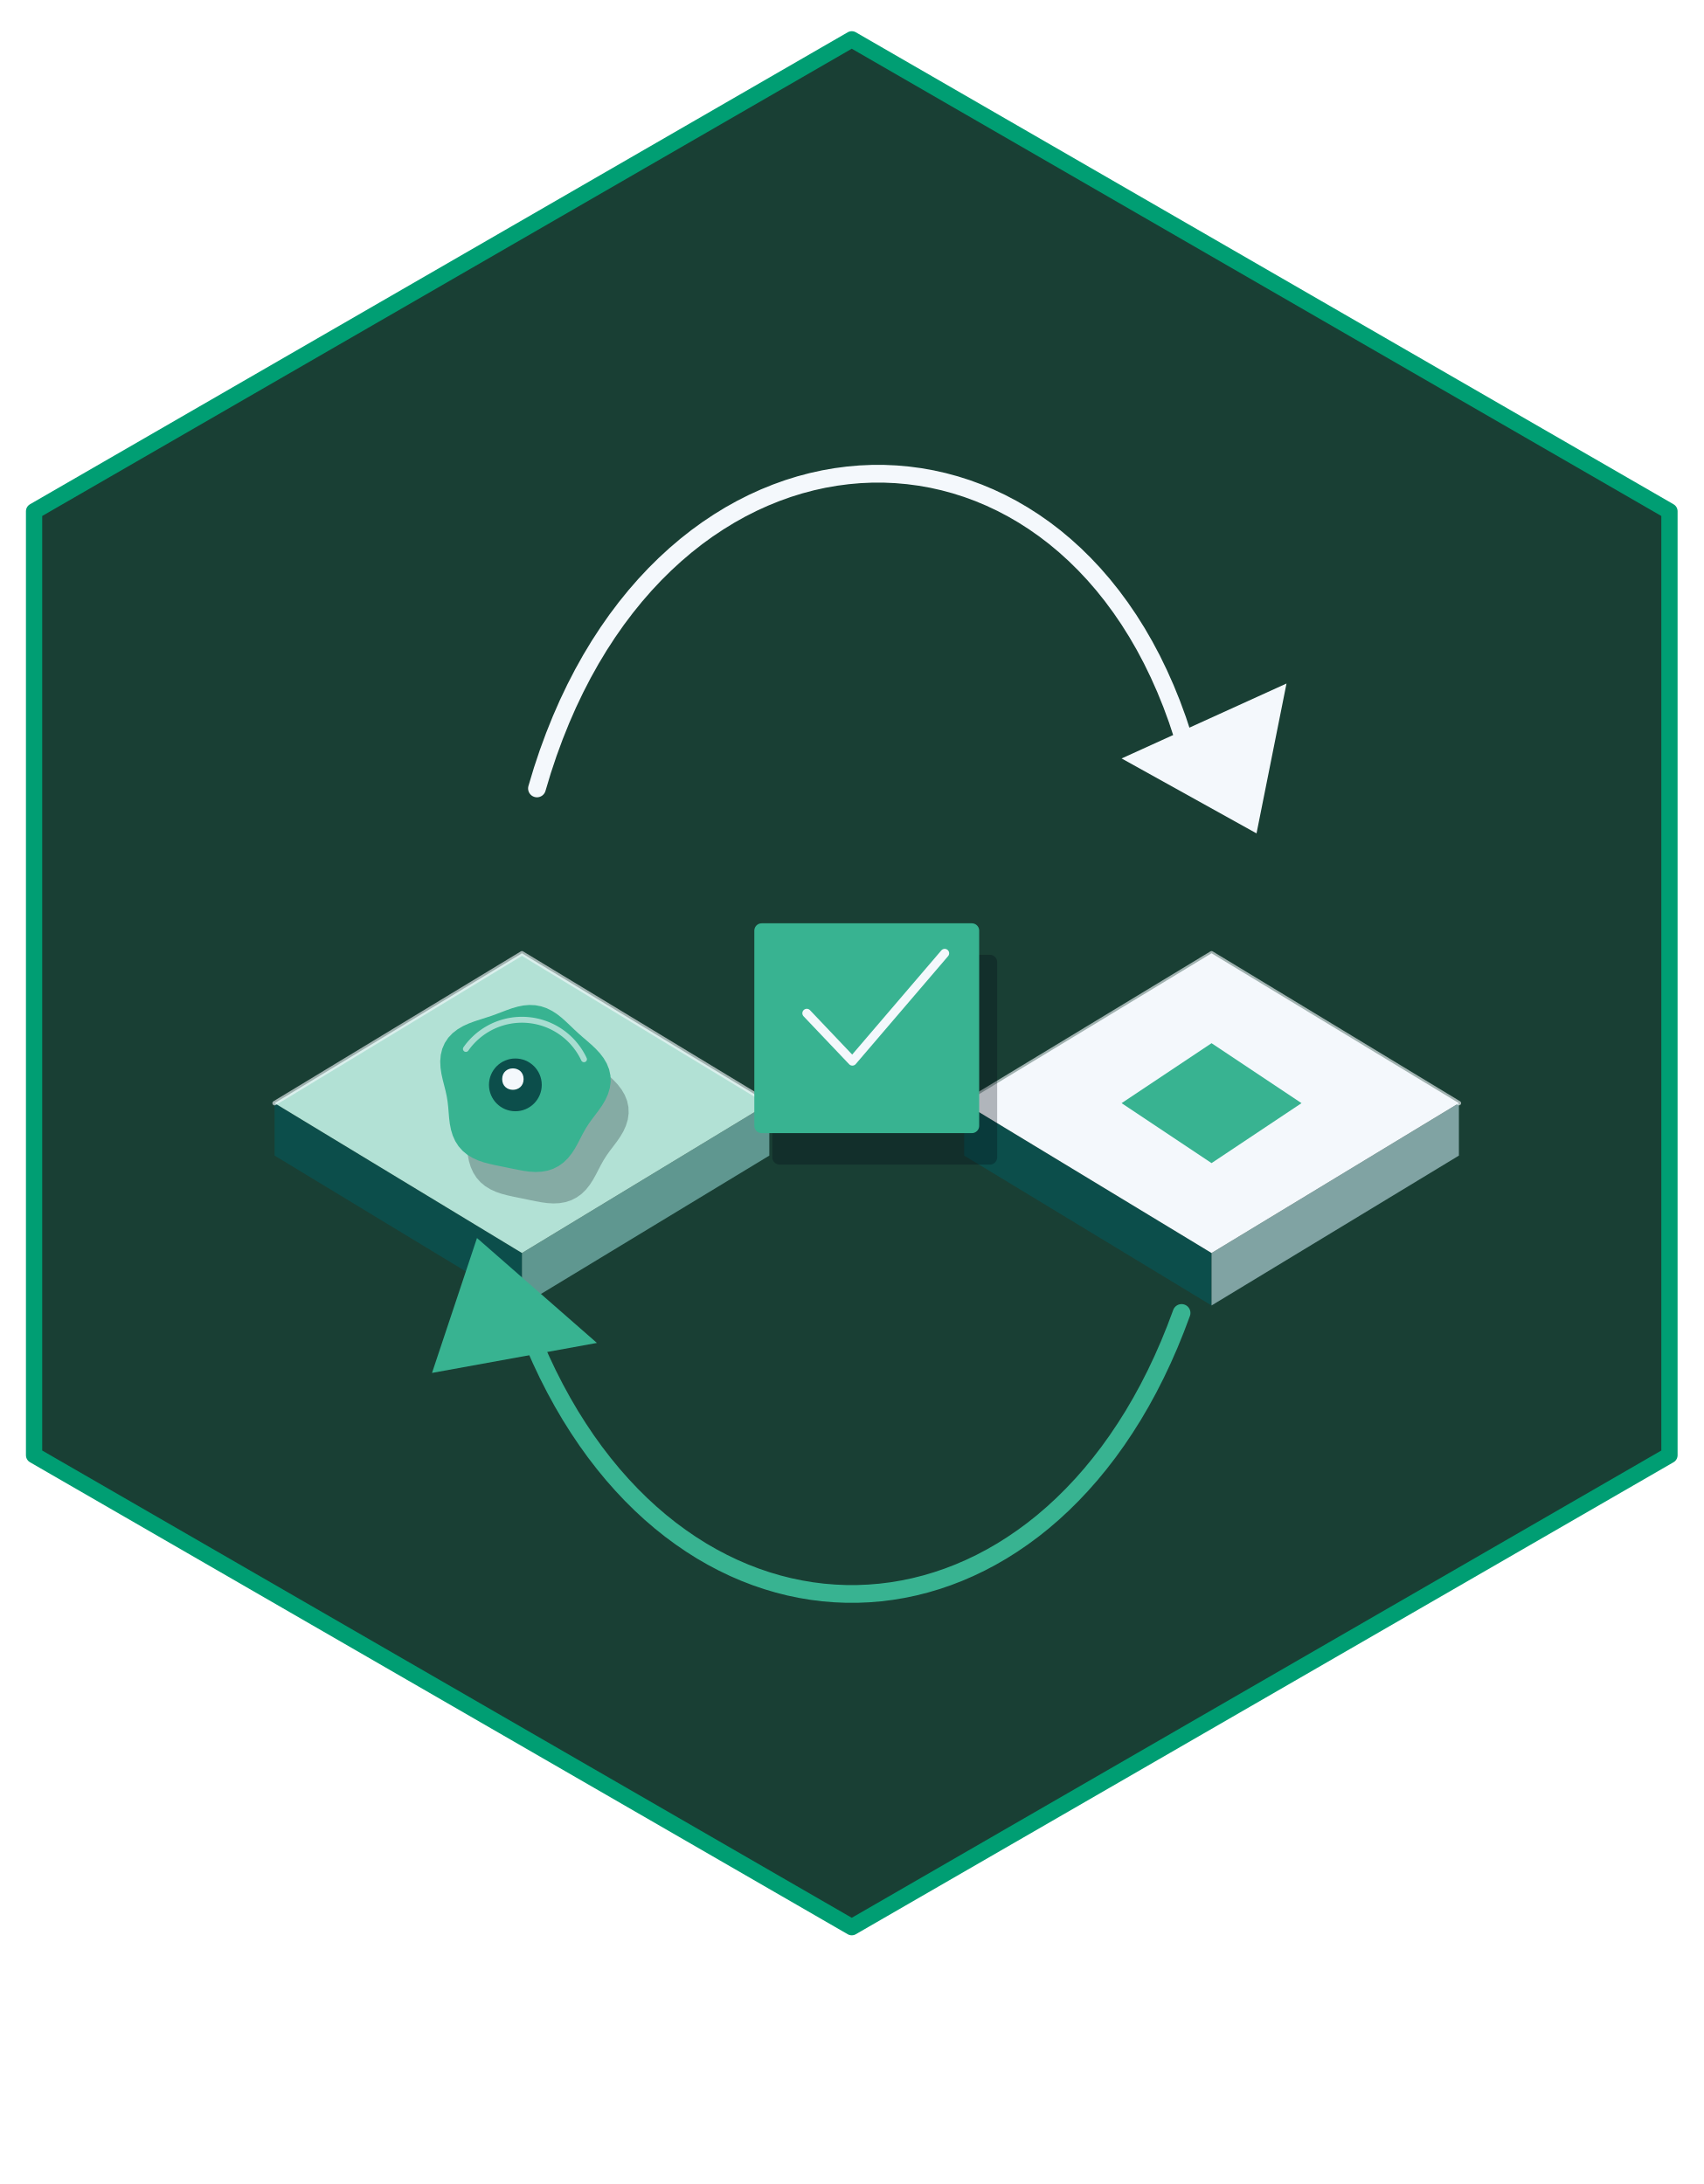
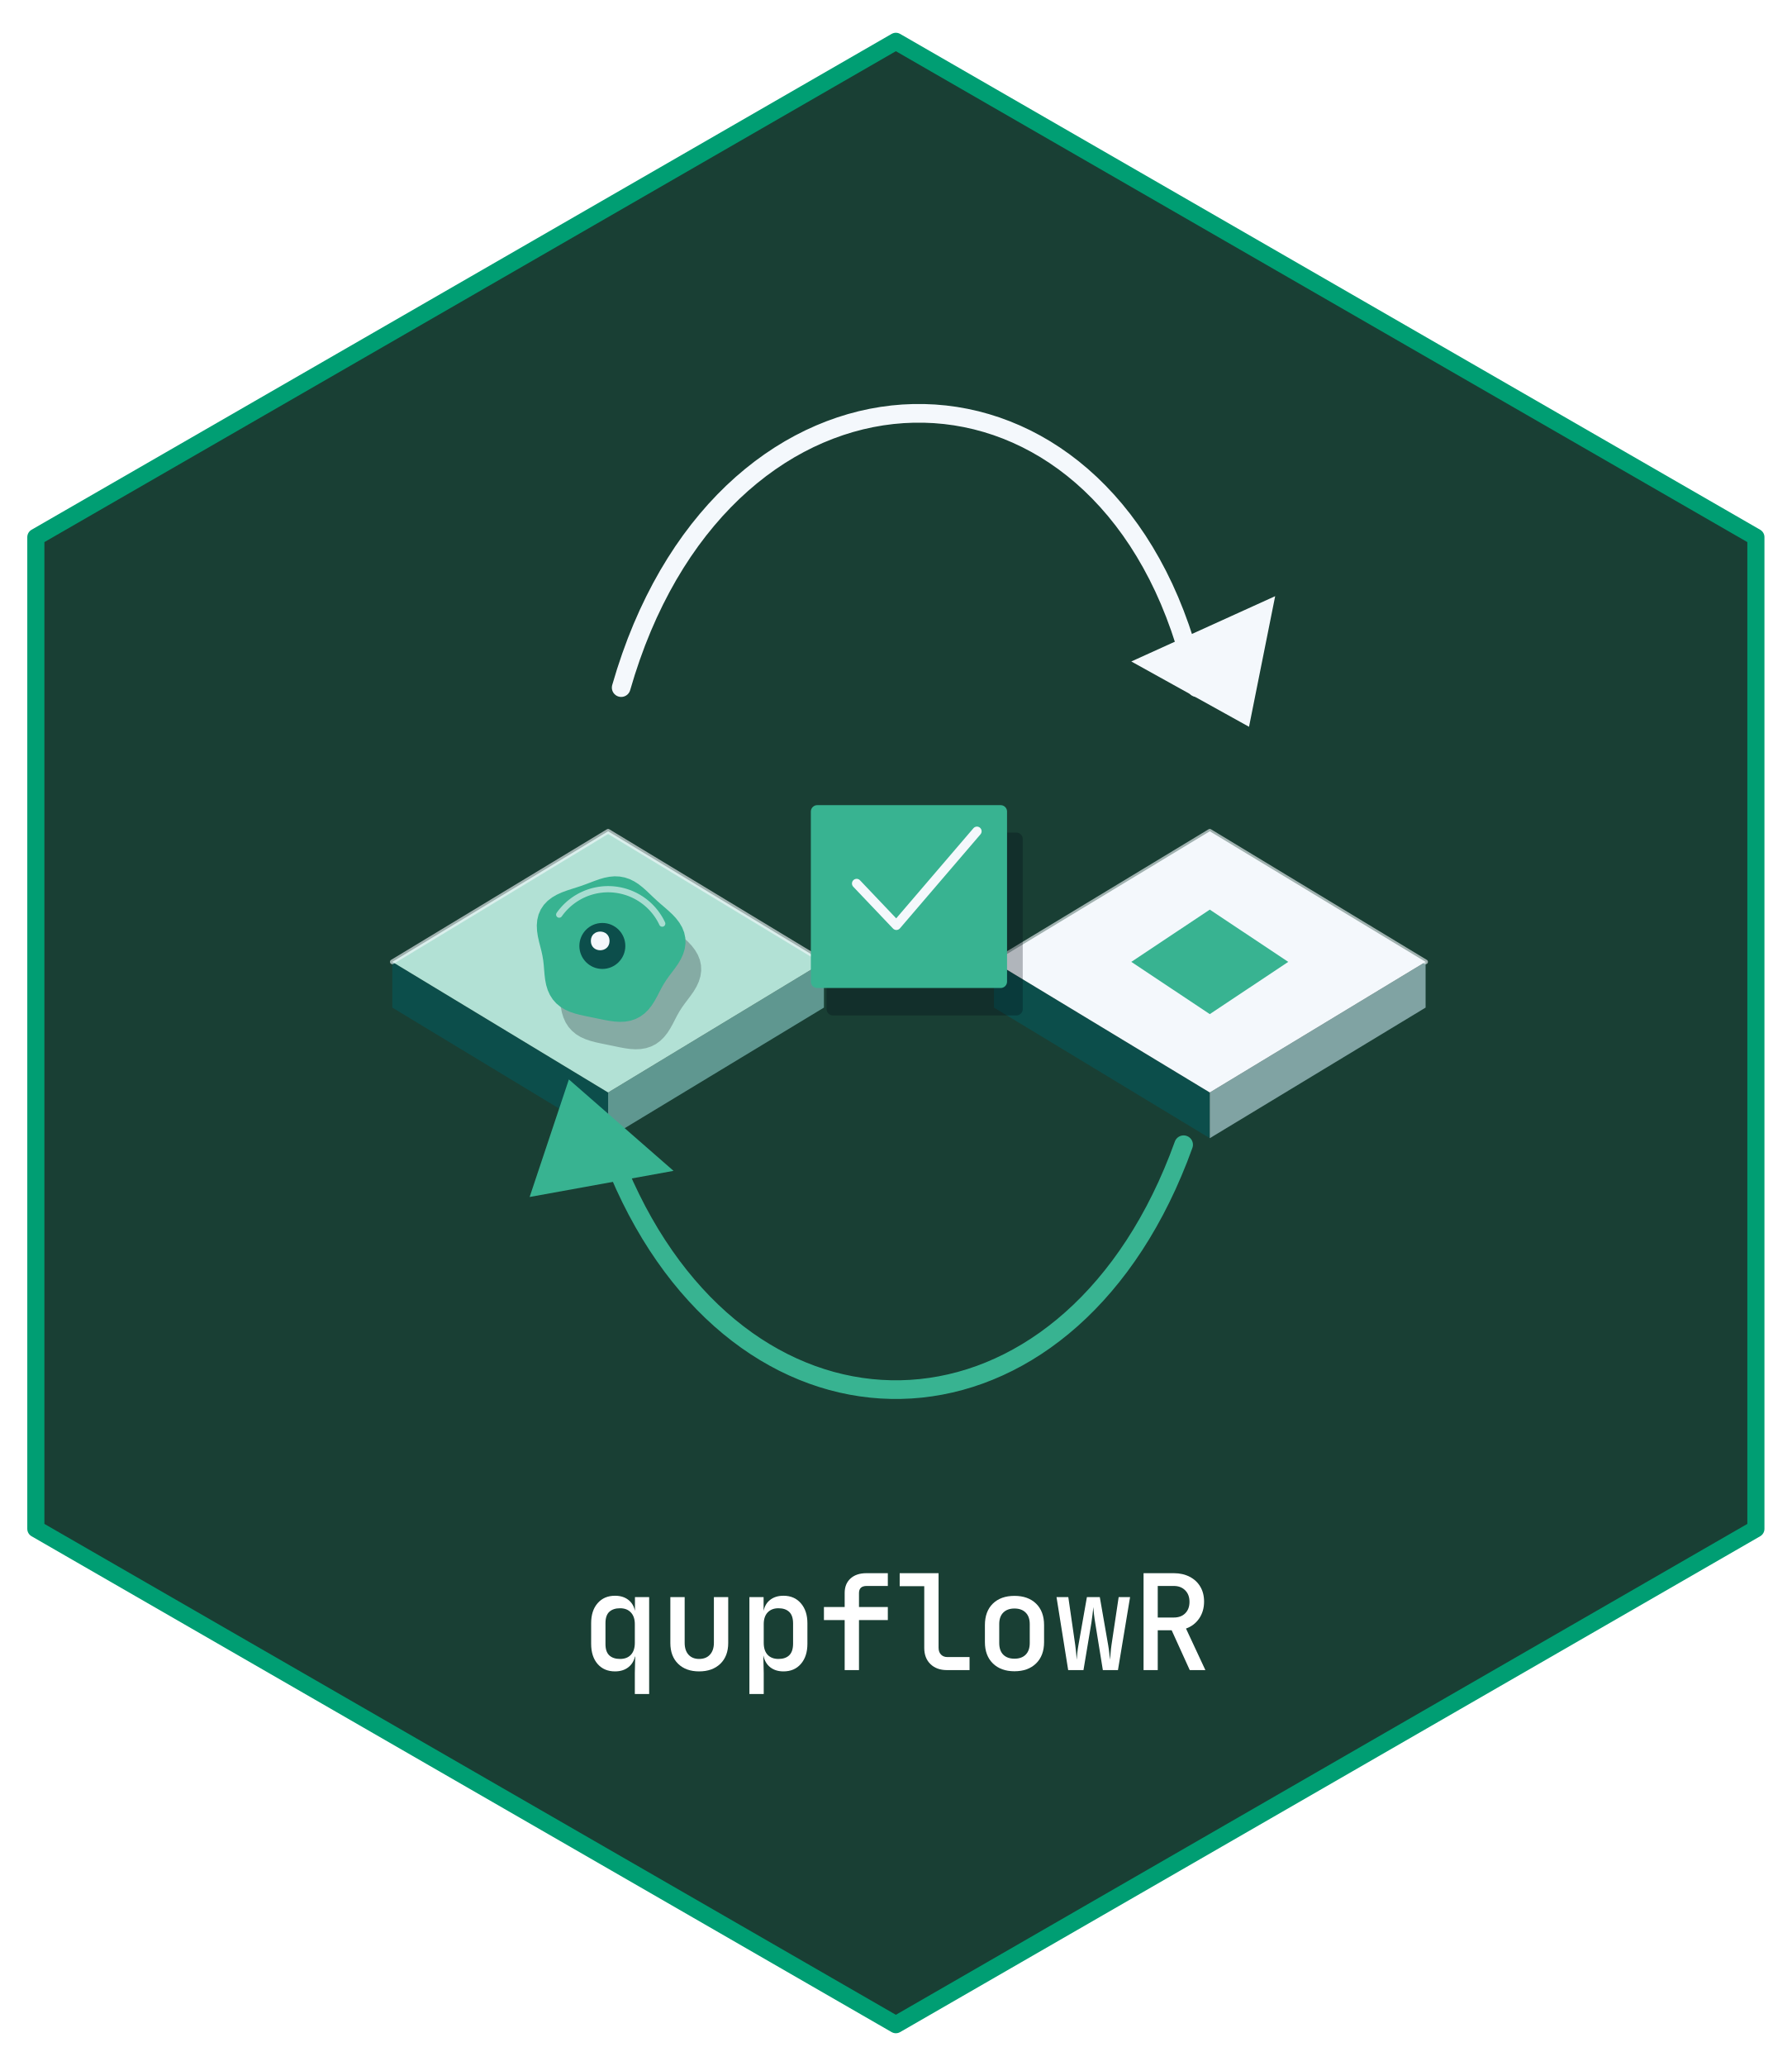
- <svg xmlns="http://www.w3.org/2000/svg" xmlns:xlink="http://www.w3.org/1999/xlink" width="432pt" height="554pt" viewBox="0 0 432 554">
+ <svg xmlns="http://www.w3.org/2000/svg" xmlns:xlink="http://www.w3.org/1999/xlink" width="432pt" height="498pt" viewBox="0 0 432 498">
  <defs>
    <g>
      <g id="glyph-0-0">
-         <path d="M 13.875 6.125 L 13.875 0.781 L 13.969 -3.469 L 13.906 -3.469 C 13.633 -2.289 13.051 -1.359 12.156 -0.672 C 11.258 0.004 10.145 0.344 8.812 0.344 C 6.945 0.344 5.457 -0.289 4.344 -1.562 C 3.238 -2.832 2.688 -4.555 2.688 -6.734 L 2.688 -12 C 2.688 -14.156 3.238 -15.867 4.344 -17.141 C 5.457 -18.41 6.945 -19.047 8.812 -19.047 C 10.164 -19.047 11.289 -18.703 12.188 -18.016 C 13.082 -17.336 13.656 -16.383 13.906 -15.156 L 13.906 -18.703 L 17.547 -18.703 L 17.547 6.125 Z M 10.094 -2.859 C 11.27 -2.859 12.191 -3.211 12.859 -3.922 C 13.535 -4.641 13.875 -5.656 13.875 -6.969 L 13.875 -11.766 C 13.875 -13.055 13.535 -14.055 12.859 -14.766 C 12.191 -15.484 11.27 -15.844 10.094 -15.844 C 8.914 -15.844 8 -15.535 7.344 -14.922 C 6.688 -14.316 6.359 -13.352 6.359 -12.031 L 6.359 -6.656 C 6.359 -5.344 6.688 -4.379 7.344 -3.766 C 8 -3.16 8.914 -2.859 10.094 -2.859 Z M 10.094 -2.859 " />
+         <path d="M 13.062 5.766 L 13.062 0.734 L 13.156 -3.266 L 13.094 -3.266 C 12.832 -2.148 12.281 -1.273 11.438 -0.641 C 10.594 -0.004 9.539 0.312 8.281 0.312 C 6.531 0.312 5.133 -0.281 4.094 -1.469 C 3.051 -2.664 2.531 -4.289 2.531 -6.344 L 2.531 -11.297 C 2.531 -13.328 3.051 -14.938 4.094 -16.125 C 5.133 -17.32 6.531 -17.922 8.281 -17.922 C 9.562 -17.922 10.625 -17.598 11.469 -16.953 C 12.312 -16.316 12.852 -15.422 13.094 -14.266 L 13.094 -17.594 L 16.516 -17.594 L 16.516 5.766 Z M 9.5 -2.688 C 10.613 -2.688 11.484 -3.02 12.109 -3.688 C 12.742 -4.363 13.062 -5.32 13.062 -6.562 L 13.062 -11.078 C 13.062 -12.285 12.742 -13.223 12.109 -13.891 C 11.484 -14.566 10.613 -14.906 9.5 -14.906 C 8.395 -14.906 7.531 -14.617 6.906 -14.047 C 6.289 -13.473 5.984 -12.566 5.984 -11.328 L 5.984 -6.266 C 5.984 -5.035 6.289 -4.129 6.906 -3.547 C 7.531 -2.973 8.395 -2.688 9.5 -2.688 Z M 9.5 -2.688 " />
      </g>
      <g id="glyph-0-1">
-         <path d="M 10.172 0.344 C 7.898 0.344 6.098 -0.305 4.766 -1.609 C 3.441 -2.91 2.781 -4.688 2.781 -6.938 L 2.781 -18.703 L 6.453 -18.703 L 6.453 -6.969 C 6.453 -5.695 6.781 -4.691 7.438 -3.953 C 8.102 -3.223 9.016 -2.859 10.172 -2.859 C 11.348 -2.859 12.27 -3.223 12.938 -3.953 C 13.602 -4.691 13.938 -5.695 13.938 -6.969 L 13.938 -18.703 L 17.609 -18.703 L 17.609 -6.938 C 17.609 -4.688 16.93 -2.91 15.578 -1.609 C 14.234 -0.305 12.43 0.344 10.172 0.344 Z M 10.172 0.344 " />
+         <path d="M 9.562 0.312 C 7.438 0.312 5.75 -0.297 4.5 -1.516 C 3.25 -2.742 2.625 -4.414 2.625 -6.531 L 2.625 -17.594 L 6.078 -17.594 L 6.078 -6.562 C 6.078 -5.363 6.383 -4.414 7 -3.719 C 7.625 -3.031 8.477 -2.688 9.562 -2.688 C 10.676 -2.688 11.547 -3.031 12.172 -3.719 C 12.805 -4.414 13.125 -5.363 13.125 -6.562 L 13.125 -17.594 L 16.578 -17.594 L 16.578 -6.531 C 16.578 -4.414 15.941 -2.742 14.672 -1.516 C 13.398 -0.297 11.695 0.312 9.562 0.312 Z M 9.562 0.312 " />
      </g>
      <g id="glyph-0-2">
-         <path d="M 2.859 6.125 L 2.859 -18.703 L 6.5 -18.703 L 6.5 -15.156 C 6.75 -16.383 7.316 -17.336 8.203 -18.016 C 9.098 -18.703 10.227 -19.047 11.594 -19.047 C 13.445 -19.047 14.93 -18.406 16.047 -17.125 C 17.16 -15.844 17.719 -14.133 17.719 -12 L 17.719 -6.734 C 17.719 -4.578 17.16 -2.859 16.047 -1.578 C 14.93 -0.297 13.445 0.344 11.594 0.344 C 10.227 0.344 9.094 -0.008 8.188 -0.719 C 7.281 -1.438 6.703 -2.422 6.453 -3.672 L 6.422 -3.672 L 6.531 0.781 L 6.531 6.125 Z M 10.297 -2.859 C 11.473 -2.859 12.391 -3.164 13.047 -3.781 C 13.711 -4.406 14.047 -5.41 14.047 -6.797 L 14.047 -11.938 C 14.047 -13.289 13.711 -14.281 13.047 -14.906 C 12.391 -15.531 11.473 -15.844 10.297 -15.844 C 9.117 -15.844 8.195 -15.484 7.531 -14.766 C 6.863 -14.055 6.531 -13.055 6.531 -11.766 L 6.531 -6.969 C 6.531 -5.656 6.863 -4.641 7.531 -3.922 C 8.195 -3.211 9.117 -2.859 10.297 -2.859 Z M 10.297 -2.859 " />
+         <path d="M 2.688 5.766 L 2.688 -17.594 L 6.109 -17.594 L 6.109 -14.266 C 6.348 -15.422 6.883 -16.316 7.719 -16.953 C 8.562 -17.598 9.625 -17.922 10.906 -17.922 C 12.656 -17.922 14.051 -17.316 15.094 -16.109 C 16.145 -14.898 16.672 -13.297 16.672 -11.297 L 16.672 -6.344 C 16.672 -4.312 16.145 -2.691 15.094 -1.484 C 14.051 -0.285 12.656 0.312 10.906 0.312 C 9.625 0.312 8.555 -0.02 7.703 -0.688 C 6.859 -1.363 6.316 -2.285 6.078 -3.453 L 6.047 -3.453 L 6.141 0.734 L 6.141 5.766 Z M 9.703 -2.688 C 10.805 -2.688 11.664 -2.977 12.281 -3.562 C 12.906 -4.156 13.219 -5.102 13.219 -6.406 L 13.219 -11.234 C 13.219 -12.516 12.906 -13.445 12.281 -14.031 C 11.664 -14.613 10.805 -14.906 9.703 -14.906 C 8.586 -14.906 7.711 -14.566 7.078 -13.891 C 6.453 -13.223 6.141 -12.285 6.141 -11.078 L 6.141 -6.562 C 6.141 -5.32 6.453 -4.363 7.078 -3.688 C 7.711 -3.02 8.586 -2.688 9.703 -2.688 Z M 9.703 -2.688 " />
      </g>
      <g id="glyph-0-3">
-         <path d="M 7.078 0 L 7.078 -12.812 L 1.766 -12.812 L 1.766 -16.156 L 7.078 -16.156 L 7.078 -19.75 C 7.078 -21.312 7.57 -22.547 8.562 -23.453 C 9.562 -24.359 10.922 -24.812 12.641 -24.812 L 18.125 -24.812 L 18.125 -21.562 L 12.719 -21.562 C 11.406 -21.562 10.75 -20.945 10.75 -19.719 L 10.75 -16.156 L 18.125 -16.156 L 18.125 -12.812 L 10.75 -12.812 L 10.75 0 Z M 7.078 0 " />
+         <path d="M 6.656 0 L 6.656 -12.062 L 1.656 -12.062 L 1.656 -15.203 L 6.656 -15.203 L 6.656 -18.594 C 6.656 -20.062 7.125 -21.223 8.062 -22.078 C 9 -22.93 10.281 -23.359 11.906 -23.359 L 17.062 -23.359 L 17.062 -20.281 L 11.969 -20.281 C 10.727 -20.281 10.109 -19.707 10.109 -18.562 L 10.109 -15.203 L 17.062 -15.203 L 17.062 -12.062 L 10.109 -12.062 L 10.109 0 Z M 6.656 0 " />
      </g>
      <g id="glyph-0-4">
-         <path d="M 13.094 0 C 11.32 0 9.91 -0.516 8.859 -1.547 C 7.805 -2.578 7.281 -3.953 7.281 -5.672 L 7.281 -21.484 L 0.984 -21.484 L 0.984 -24.812 L 10.953 -24.812 L 10.953 -5.75 C 10.953 -5 11.156 -4.406 11.562 -3.969 C 11.969 -3.539 12.52 -3.328 13.219 -3.328 L 18.875 -3.328 L 18.875 0 Z M 13.094 0 " />
+         <path d="M 12.312 0 C 10.656 0 9.328 -0.484 8.328 -1.453 C 7.336 -2.422 6.844 -3.719 6.844 -5.344 L 6.844 -20.219 L 0.922 -20.219 L 0.922 -23.359 L 10.297 -23.359 L 10.297 -5.406 C 10.297 -4.707 10.488 -4.156 10.875 -3.75 C 11.258 -3.344 11.785 -3.141 12.453 -3.141 L 17.766 -3.141 L 17.766 0 Z M 12.312 0 " />
      </g>
      <g id="glyph-0-5">
-         <path d="M 10.203 0.312 C 7.891 0.312 6.047 -0.352 4.672 -1.688 C 3.305 -3.031 2.625 -4.859 2.625 -7.172 L 2.625 -11.531 C 2.625 -13.863 3.301 -15.691 4.656 -17.016 C 6.02 -18.336 7.867 -19 10.203 -19 C 12.535 -19 14.379 -18.336 15.734 -17.016 C 17.098 -15.691 17.781 -13.863 17.781 -11.531 L 17.781 -7.172 C 17.781 -4.859 17.094 -3.031 15.719 -1.688 C 14.352 -0.352 12.516 0.312 10.203 0.312 Z M 10.203 -2.922 C 11.422 -2.922 12.375 -3.266 13.062 -3.953 C 13.758 -4.648 14.109 -5.645 14.109 -6.938 L 14.109 -11.766 C 14.109 -13.055 13.758 -14.047 13.062 -14.734 C 12.375 -15.43 11.422 -15.781 10.203 -15.781 C 8.973 -15.781 8.016 -15.43 7.328 -14.734 C 6.641 -14.047 6.297 -13.055 6.297 -11.766 L 6.297 -6.938 C 6.297 -5.645 6.641 -4.648 7.328 -3.953 C 8.016 -3.266 8.973 -2.922 10.203 -2.922 Z M 10.203 -2.922 " />
+         <path d="M 9.594 0.281 C 7.426 0.281 5.695 -0.344 4.406 -1.594 C 3.113 -2.852 2.469 -4.57 2.469 -6.75 L 2.469 -10.844 C 2.469 -13.039 3.102 -14.766 4.375 -16.016 C 5.656 -17.266 7.395 -17.891 9.594 -17.891 C 11.789 -17.891 13.531 -17.266 14.812 -16.016 C 16.094 -14.766 16.734 -13.039 16.734 -10.844 L 16.734 -6.75 C 16.734 -4.57 16.086 -2.852 14.797 -1.594 C 13.504 -0.344 11.77 0.281 9.594 0.281 Z M 9.594 -2.75 C 10.75 -2.75 11.648 -3.07 12.297 -3.719 C 12.953 -4.375 13.281 -5.312 13.281 -6.531 L 13.281 -11.078 C 13.281 -12.285 12.953 -13.211 12.297 -13.859 C 11.648 -14.516 10.75 -14.844 9.594 -14.844 C 8.445 -14.844 7.547 -14.516 6.891 -13.859 C 6.242 -13.211 5.922 -12.285 5.922 -11.078 L 5.922 -6.531 C 5.922 -5.312 6.242 -4.375 6.891 -3.719 C 7.547 -3.07 8.445 -2.75 9.594 -2.75 Z M 9.594 -2.75 " />
      </g>
      <g id="glyph-0-6">
-         <path d="M 3.781 0 L 0.781 -18.703 L 3.812 -18.703 L 5.578 -6.391 C 5.672 -5.773 5.75 -5.109 5.812 -4.391 C 5.883 -3.68 5.93 -3.102 5.953 -2.656 C 5.992 -3.102 6.047 -3.68 6.109 -4.391 C 6.18 -5.109 6.273 -5.773 6.391 -6.391 L 8.562 -18.703 L 11.859 -18.703 L 14.016 -6.391 C 14.117 -5.773 14.211 -5.109 14.297 -4.391 C 14.379 -3.68 14.441 -3.102 14.484 -2.656 C 14.523 -3.102 14.57 -3.68 14.625 -4.391 C 14.688 -5.109 14.766 -5.773 14.859 -6.391 L 16.688 -18.703 L 19.625 -18.703 L 16.531 0 L 12.641 0 L 10.672 -12.203 C 10.555 -12.836 10.457 -13.539 10.375 -14.312 C 10.301 -15.082 10.242 -15.695 10.203 -16.156 C 10.18 -15.695 10.117 -15.082 10.016 -14.312 C 9.91 -13.539 9.812 -12.836 9.719 -12.203 L 7.688 0 Z M 3.781 0 " />
+         <path d="M 3.547 0 L 0.734 -17.594 L 3.578 -17.594 L 5.25 -6.016 C 5.332 -5.441 5.406 -4.816 5.469 -4.141 C 5.531 -3.473 5.57 -2.926 5.594 -2.5 C 5.633 -2.926 5.688 -3.473 5.75 -4.141 C 5.82 -4.816 5.91 -5.441 6.016 -6.016 L 8.062 -17.594 L 11.172 -17.594 L 13.188 -6.016 C 13.289 -5.441 13.379 -4.816 13.453 -4.141 C 13.523 -3.473 13.582 -2.926 13.625 -2.5 C 13.676 -2.926 13.727 -3.473 13.781 -4.141 C 13.832 -4.816 13.898 -5.441 13.984 -6.016 L 15.719 -17.594 L 18.469 -17.594 L 15.547 0 L 11.906 0 L 10.047 -11.484 C 9.941 -12.086 9.848 -12.75 9.766 -13.469 C 9.691 -14.195 9.633 -14.773 9.594 -15.203 C 9.57 -14.773 9.516 -14.195 9.422 -13.469 C 9.328 -12.75 9.238 -12.086 9.156 -11.484 L 7.234 0 Z M 3.547 0 " />
      </g>
      <g id="glyph-0-7">
-         <path d="M 2.891 0 L 2.891 -24.812 L 10.641 -24.812 C 12.18 -24.812 13.535 -24.508 14.703 -23.906 C 15.867 -23.312 16.773 -22.469 17.422 -21.375 C 18.066 -20.289 18.391 -19.016 18.391 -17.547 C 18.391 -15.891 17.969 -14.445 17.125 -13.219 C 16.289 -12 15.172 -11.141 13.766 -10.641 L 18.734 0 L 14.719 0 L 10.094 -10.203 L 6.531 -10.203 L 6.531 0 Z M 6.531 -13.469 L 10.641 -13.469 C 11.867 -13.469 12.844 -13.828 13.562 -14.547 C 14.289 -15.273 14.656 -16.25 14.656 -17.469 C 14.656 -18.719 14.285 -19.711 13.547 -20.453 C 12.805 -21.191 11.836 -21.562 10.641 -21.562 L 6.531 -21.562 Z M 6.531 -13.469 " />
+         <path d="M 2.719 0 L 2.719 -23.359 L 10.016 -23.359 C 11.461 -23.359 12.734 -23.07 13.828 -22.5 C 14.93 -21.938 15.785 -21.145 16.391 -20.125 C 17.004 -19.102 17.312 -17.898 17.312 -16.516 C 17.312 -14.953 16.914 -13.594 16.125 -12.438 C 15.332 -11.289 14.273 -10.484 12.953 -10.016 L 17.625 0 L 13.859 0 L 9.5 -9.594 L 6.141 -9.594 L 6.141 0 Z M 6.141 -12.672 L 10.016 -12.672 C 11.172 -12.672 12.086 -13.008 12.766 -13.688 C 13.453 -14.375 13.797 -15.297 13.797 -16.453 C 13.797 -17.617 13.445 -18.547 12.75 -19.234 C 12.062 -19.93 11.148 -20.281 10.016 -20.281 L 6.141 -20.281 Z M 6.141 -12.672 " />
      </g>
    </g>
  </defs>
-   <path fill-rule="nonzero" fill="rgb(9.804%, 24.706%, 20.392%)" fill-opacity="1" stroke-width="4.125" stroke-linecap="round" stroke-linejoin="round" stroke="rgb(0%, 61.961%, 45.098%)" stroke-opacity="1" stroke-miterlimit="10" d="M 216 9.977 L 423.359 129.695 L 423.359 369.133 L 216 488.855 L 8.641 369.133 L 8.641 129.695 Z M 216 9.977 " />
-   <path fill-rule="nonzero" fill="rgb(4.706%, 30.588%, 29.412%)" fill-opacity="1" d="M 69.637 279.828 L 132.363 317.844 L 132.363 331.148 L 69.637 293.133 Z M 69.637 279.828 " />
-   <path fill-rule="nonzero" fill="rgb(37.255%, 59.216%, 56.471%)" fill-opacity="1" d="M 132.363 317.844 L 195.09 279.828 L 195.09 293.133 L 132.363 331.148 Z M 132.363 317.844 " />
-   <path fill-rule="nonzero" fill="rgb(69.804%, 88.235%, 83.529%)" fill-opacity="1" d="M 69.637 279.828 L 132.363 241.812 L 195.09 279.828 L 132.363 317.844 Z M 69.637 279.828 " />
-   <path fill="none" stroke-width="1.125" stroke-linecap="round" stroke-linejoin="round" stroke="rgb(95.686%, 97.255%, 98.824%)" stroke-opacity="0.62" stroke-miterlimit="10" d="M 69.637 279.828 L 132.363 241.812 L 195.09 279.828 " />
-   <path fill-rule="nonzero" fill="rgb(1.176%, 3.922%, 7.059%)" fill-opacity="0.251" d="M 159.199 284.012 L 159.418 282.418 L 159.363 280.82 L 159.031 279.258 L 158.438 277.77 L 157.629 276.383 L 156.656 275.113 L 155.578 273.961 L 154.449 272.906 L 153.324 271.922 L 152.223 270.969 L 151.156 270.027 L 150.125 269.07 L 149.102 268.094 L 148.062 267.105 L 146.969 266.133 L 145.805 265.215 L 144.547 264.402 L 143.199 263.734 L 141.777 263.25 L 140.297 262.973 L 138.793 262.906 L 137.297 263.035 L 135.832 263.328 L 134.41 263.742 L 133.035 264.223 L 131.699 264.734 L 130.383 265.23 L 129.059 265.703 L 127.707 266.152 L 126.316 266.594 L 124.887 267.062 L 123.434 267.605 L 121.992 268.262 L 120.609 269.07 L 119.34 270.059 L 118.238 271.223 L 117.355 272.555 L 116.715 274.023 L 116.336 275.586 L 116.199 277.195 L 116.273 278.801 L 116.504 280.367 L 116.836 281.875 L 117.203 283.312 L 117.551 284.695 L 117.844 286.039 L 118.062 287.375 L 118.215 288.73 L 118.332 290.125 L 118.453 291.566 L 118.633 293.047 L 118.926 294.543 L 119.375 296.02 L 120.008 297.434 L 120.84 298.738 L 121.863 299.895 L 123.051 300.879 L 124.367 301.688 L 125.77 302.328 L 127.215 302.824 L 128.672 303.211 L 130.121 303.535 L 131.555 303.828 L 132.973 304.117 L 134.395 304.414 L 135.828 304.707 L 137.297 304.977 L 138.801 305.18 L 140.332 305.27 L 141.875 305.199 L 143.402 304.934 L 144.871 304.449 L 146.246 303.742 L 147.5 302.832 L 148.609 301.746 L 149.57 300.535 L 150.395 299.254 L 151.117 297.953 L 151.777 296.672 L 152.422 295.438 L 153.09 294.25 L 153.816 293.109 L 154.613 291.984 L 155.477 290.844 L 156.375 289.652 L 157.258 288.383 L 158.062 287.016 L 158.73 285.551 Z M 159.199 284.012 " />
-   <path fill-rule="nonzero" fill="rgb(21.961%, 70.196%, 56.863%)" fill-opacity="1" d="M 154.637 276.027 L 154.855 274.438 L 154.801 272.836 L 154.469 271.273 L 153.875 269.785 L 153.066 268.398 L 152.094 267.133 L 151.016 265.977 L 149.891 264.922 L 148.762 263.938 L 147.66 262.988 L 146.594 262.043 L 145.562 261.086 L 144.543 260.109 L 143.5 259.121 L 142.406 258.148 L 141.242 257.23 L 139.984 256.418 L 138.637 255.75 L 137.215 255.266 L 135.734 254.988 L 134.23 254.922 L 132.734 255.051 L 131.27 255.348 L 129.848 255.758 L 128.473 256.242 L 127.141 256.75 L 125.82 257.25 L 124.496 257.723 L 123.145 258.168 L 121.754 258.609 L 120.324 259.078 L 118.871 259.621 L 117.43 260.277 L 116.047 261.09 L 114.777 262.074 L 113.676 263.238 L 112.793 264.57 L 112.152 266.043 L 111.773 267.602 L 111.637 269.211 L 111.711 270.816 L 111.941 272.383 L 112.273 273.891 L 112.641 275.328 L 112.988 276.711 L 113.281 278.055 L 113.5 279.391 L 113.656 280.746 L 113.77 282.141 L 113.891 283.582 L 114.07 285.062 L 114.363 286.562 L 114.812 288.039 L 115.445 289.449 L 116.277 290.754 L 117.301 291.91 L 118.488 292.898 L 119.805 293.703 L 121.207 294.344 L 122.652 294.84 L 124.113 295.227 L 125.562 295.551 L 126.992 295.844 L 128.41 296.133 L 129.832 296.43 L 131.27 296.723 L 132.734 296.992 L 134.238 297.195 L 135.77 297.285 L 137.312 297.215 L 138.84 296.953 L 140.309 296.469 L 141.684 295.762 L 142.938 294.848 L 144.047 293.762 L 145.008 292.551 L 145.836 291.273 L 146.559 289.969 L 147.215 288.688 L 147.859 287.453 L 148.527 286.27 L 149.254 285.125 L 150.055 284 L 150.914 282.859 L 151.812 281.668 L 152.695 280.398 L 153.5 279.031 L 154.168 277.57 Z M 154.637 276.027 " />
-   <path fill="none" stroke-width="1.5" stroke-linecap="round" stroke-linejoin="round" stroke="rgb(95.686%, 97.255%, 98.824%)" stroke-opacity="0.6" stroke-miterlimit="10" d="M 148.094 268.691 L 147.895 268.277 L 147.684 267.867 L 147.461 267.465 L 147.227 267.07 L 146.984 266.68 L 146.734 266.293 L 146.469 265.918 L 146.195 265.547 L 145.914 265.184 L 145.621 264.828 L 145.32 264.48 L 145.012 264.141 L 144.691 263.809 L 144.363 263.488 L 144.027 263.172 L 143.68 262.867 L 143.328 262.574 L 142.969 262.289 L 142.598 262.012 L 142.223 261.746 L 141.844 261.488 L 141.453 261.242 L 141.059 261.008 L 140.656 260.781 L 140.25 260.566 L 139.836 260.363 L 139.422 260.172 L 138.996 259.988 L 138.57 259.82 L 138.137 259.66 L 137.703 259.512 L 137.262 259.379 L 136.82 259.254 L 136.375 259.141 L 135.926 259.043 L 135.473 258.953 L 135.02 258.875 L 134.562 258.812 L 134.105 258.762 L 133.648 258.719 L 133.188 258.691 L 132.73 258.676 L 132.27 258.672 L 131.809 258.68 L 131.348 258.703 L 130.891 258.734 L 130.434 258.781 L 129.977 258.836 L 129.52 258.906 L 129.07 258.988 L 128.617 259.082 L 128.172 259.188 L 127.727 259.305 L 127.285 259.434 L 126.844 259.574 L 126.41 259.727 L 125.98 259.891 L 125.555 260.062 L 125.137 260.25 L 124.719 260.445 L 124.309 260.656 L 123.906 260.875 L 123.504 261.105 L 123.113 261.344 L 122.727 261.594 L 122.348 261.855 L 121.977 262.125 L 121.609 262.406 L 121.254 262.695 L 120.906 262.996 L 120.562 263.305 L 120.23 263.621 L 119.906 263.945 L 119.59 264.281 L 119.281 264.625 L 118.984 264.973 L 118.695 265.332 L 118.418 265.699 L 118.148 266.074 " />
-   <path fill-rule="nonzero" fill="rgb(4.706%, 30.588%, 29.412%)" fill-opacity="1" d="M 137.383 275.191 C 137.383 278.887 134.387 281.883 130.691 281.883 C 126.996 281.883 124 278.887 124 275.191 C 124 271.496 126.996 268.5 130.691 268.5 C 134.387 268.5 137.383 271.496 137.383 275.191 " />
-   <path fill-rule="nonzero" fill="rgb(95.686%, 97.255%, 98.824%)" fill-opacity="1" d="M 132.781 273.727 C 132.781 277.352 127.348 277.352 127.348 273.727 C 127.348 270.102 132.781 270.102 132.781 273.727 " />
-   <path fill-rule="nonzero" fill="rgb(4.706%, 30.588%, 29.412%)" fill-opacity="1" d="M 244.512 279.828 L 307.238 317.844 L 307.238 331.148 L 244.512 293.133 Z M 244.512 279.828 " />
-   <path fill-rule="nonzero" fill="rgb(50.196%, 63.922%, 63.922%)" fill-opacity="1" d="M 307.238 317.844 L 369.965 279.828 L 369.965 293.133 L 307.238 331.148 Z M 307.238 317.844 " />
-   <path fill-rule="nonzero" fill="rgb(95.686%, 97.255%, 98.824%)" fill-opacity="1" d="M 244.512 279.828 L 307.238 241.812 L 369.965 279.828 L 307.238 317.844 Z M 244.512 279.828 " />
-   <path fill="none" stroke-width="1.125" stroke-linecap="round" stroke-linejoin="round" stroke="rgb(95.686%, 97.255%, 98.824%)" stroke-opacity="0.62" stroke-miterlimit="10" d="M 244.512 279.828 L 307.238 241.812 L 369.965 279.828 " />
-   <path fill-rule="nonzero" fill="rgb(21.961%, 70.196%, 56.863%)" fill-opacity="1" d="M 284.43 279.828 L 307.238 264.621 L 330.047 279.828 L 307.238 295.035 Z M 284.43 279.828 " />
-   <path fill="none" stroke-width="4.5" stroke-linecap="round" stroke-linejoin="round" stroke="rgb(95.686%, 97.255%, 98.824%)" stroke-opacity="1" stroke-miterlimit="10" d="M 136.168 199.996 L 137.539 195.434 L 139.016 191.008 L 140.594 186.715 L 142.266 182.555 L 144.027 178.531 L 145.883 174.641 L 147.82 170.887 L 149.844 167.262 L 151.949 163.773 L 154.129 160.422 L 156.379 157.203 L 158.703 154.117 L 161.094 151.164 L 163.547 148.348 L 166.062 145.664 L 168.633 143.117 L 171.262 140.703 L 173.938 138.422 L 176.664 136.273 L 179.434 134.262 L 182.246 132.387 L 185.094 130.641 L 187.98 129.031 L 190.898 127.555 L 193.844 126.215 L 196.816 125.008 L 199.809 123.934 L 202.82 122.996 L 205.852 122.191 L 208.895 121.52 L 211.945 120.984 L 215 120.582 L 218.062 120.312 L 221.125 120.176 L 224.18 120.176 L 227.23 120.312 L 230.273 120.582 L 233.305 120.984 L 236.316 121.52 L 239.309 122.191 L 242.281 122.996 L 245.227 123.934 L 248.145 125.008 L 251.031 126.215 L 253.879 127.555 L 256.691 129.031 L 259.461 130.641 L 262.188 132.387 L 264.863 134.262 L 267.492 136.273 L 270.062 138.422 L 272.578 140.703 L 275.031 143.117 L 277.422 145.664 L 279.746 148.348 L 281.996 151.164 L 284.176 154.117 L 286.281 157.203 L 288.305 160.422 L 290.242 163.773 L 292.098 167.262 L 293.859 170.887 L 295.531 174.641 L 297.109 178.531 L 298.586 182.555 L 299.957 186.715 L 301.227 191.008 L 302.387 195.434 L 303.438 199.996 " />
-   <path fill-rule="nonzero" fill="rgb(95.686%, 97.255%, 98.824%)" fill-opacity="1" d="M 284.43 192.391 L 318.645 211.398 L 326.246 173.383 Z M 284.43 192.391 " />
-   <path fill="none" stroke-width="4.5" stroke-linecap="round" stroke-linejoin="round" stroke="rgb(21.961%, 70.196%, 56.863%)" stroke-opacity="1" stroke-miterlimit="10" d="M 299.637 333.051 L 298.105 337.121 L 296.5 341.074 L 294.816 344.906 L 293.059 348.621 L 291.227 352.215 L 289.328 355.688 L 287.363 359.043 L 285.328 362.273 L 283.234 365.391 L 281.082 368.383 L 278.867 371.258 L 276.602 374.012 L 274.277 376.648 L 271.906 379.164 L 269.488 381.559 L 267.02 383.836 L 264.512 385.992 L 261.961 388.027 L 259.367 389.941 L 256.742 391.738 L 254.082 393.418 L 251.387 394.973 L 248.664 396.41 L 245.914 397.727 L 243.141 398.926 L 240.344 400.004 L 237.527 400.961 L 234.691 401.801 L 231.844 402.52 L 228.98 403.117 L 226.105 403.598 L 223.227 403.957 L 220.336 404.195 L 217.445 404.316 L 214.555 404.316 L 211.664 404.195 L 208.773 403.957 L 205.895 403.598 L 203.02 403.117 L 200.156 402.52 L 197.309 401.801 L 194.473 400.961 L 191.656 400.004 L 188.859 398.926 L 186.086 397.727 L 183.336 396.41 L 180.613 394.973 L 177.918 393.418 L 175.258 391.738 L 172.633 389.941 L 170.039 388.027 L 167.488 385.992 L 164.98 383.836 L 162.512 381.559 L 160.094 379.164 L 157.723 376.648 L 155.398 374.012 L 153.133 371.258 L 150.918 368.383 L 148.766 365.391 L 146.672 362.273 L 144.637 359.043 L 142.672 355.688 L 140.773 352.215 L 138.941 348.621 L 137.184 344.906 L 135.5 341.074 L 133.895 337.121 L 132.363 333.051 " />
-   <path fill-rule="nonzero" fill="rgb(21.961%, 70.196%, 56.863%)" fill-opacity="1" d="M 109.555 348.258 L 120.961 314.043 L 151.371 340.652 Z M 109.555 348.258 " />
-   <path fill-rule="nonzero" fill="rgb(1.176%, 3.922%, 7.059%)" fill-opacity="0.278" d="M 197.715 295.414 L 251.012 295.414 L 250.938 295.414 L 251.238 295.402 L 251.531 295.34 L 251.812 295.234 L 252.07 295.086 L 252.305 294.895 L 252.5 294.672 L 252.664 294.418 L 252.781 294.141 L 252.852 293.852 L 252.875 293.551 L 252.875 244.055 L 252.852 243.758 L 252.781 243.465 L 252.664 243.188 L 252.5 242.938 L 252.305 242.711 L 252.07 242.523 L 251.812 242.371 L 251.531 242.266 L 251.238 242.207 L 251.012 242.191 L 197.715 242.191 L 197.938 242.207 L 197.641 242.195 L 197.34 242.23 L 197.055 242.312 L 196.781 242.441 L 196.535 242.613 L 196.32 242.82 L 196.141 243.059 L 196 243.324 L 195.906 243.609 L 195.859 243.906 L 195.852 244.055 L 195.852 293.551 L 195.859 293.402 L 195.859 293.703 L 195.906 293.996 L 196 294.281 L 196.141 294.547 L 196.32 294.789 L 196.535 294.996 L 196.781 295.164 L 197.055 295.293 L 197.34 295.379 L 197.641 295.414 Z M 197.715 295.414 " />
-   <path fill-rule="nonzero" fill="rgb(21.961%, 70.196%, 56.863%)" fill-opacity="1" d="M 193.152 287.43 L 246.449 287.43 L 246.375 287.43 L 246.676 287.418 L 246.969 287.359 L 247.25 287.25 L 247.508 287.102 L 247.742 286.91 L 247.941 286.688 L 248.102 286.434 L 248.219 286.16 L 248.289 285.867 L 248.312 285.57 L 248.312 236.07 L 248.289 235.773 L 248.219 235.48 L 248.102 235.207 L 247.941 234.953 L 247.742 234.727 L 247.508 234.539 L 247.25 234.391 L 246.969 234.281 L 246.676 234.223 L 246.449 234.207 L 193.152 234.207 L 193.375 234.223 L 193.078 234.211 L 192.781 234.246 L 192.492 234.328 L 192.223 234.457 L 191.973 234.629 L 191.758 234.836 L 191.578 235.074 L 191.438 235.34 L 191.344 235.625 L 191.297 235.922 L 191.289 236.07 L 191.289 285.57 L 191.297 285.418 L 191.297 285.719 L 191.344 286.016 L 191.438 286.297 L 191.578 286.562 L 191.758 286.805 L 191.973 287.012 L 192.223 287.184 L 192.492 287.309 L 192.781 287.395 L 193.078 287.43 Z M 193.152 287.43 " />
-   <path fill="none" stroke-width="2.25" stroke-linecap="round" stroke-linejoin="round" stroke="rgb(95.686%, 97.255%, 98.824%)" stroke-opacity="1" stroke-miterlimit="10" d="M 204.594 257.02 L 216.152 269.184 L 239.57 241.812 " />
+   <path fill-rule="nonzero" fill="rgb(9.804%, 24.706%, 20.392%)" fill-opacity="1" stroke-width="4.125" stroke-linecap="round" stroke-linejoin="round" stroke="rgb(0%, 61.961%, 45.098%)" stroke-opacity="1" stroke-miterlimit="10" d="M 216 9.961 L 423.359 129.48 L 423.359 368.52 L 216 488.039 L 8.641 368.52 L 8.641 129.48 Z M 216 9.961 " />
+   <path fill-rule="nonzero" fill="rgb(4.706%, 30.588%, 29.412%)" fill-opacity="1" d="M 94.586 231.855 L 146.621 263.34 L 146.621 274.359 L 94.586 242.875 Z M 94.586 231.855 " />
+   <path fill-rule="nonzero" fill="rgb(37.255%, 59.216%, 56.471%)" fill-opacity="1" d="M 146.621 263.34 L 198.656 231.855 L 198.656 242.875 L 146.621 274.359 Z M 146.621 263.34 " />
+   <path fill-rule="nonzero" fill="rgb(69.804%, 88.235%, 83.529%)" fill-opacity="1" d="M 94.586 231.855 L 146.621 200.375 L 198.656 231.855 L 146.621 263.34 Z M 94.586 231.855 " />
+   <path fill="none" stroke-width="1.125" stroke-linecap="round" stroke-linejoin="round" stroke="rgb(95.686%, 97.255%, 98.824%)" stroke-opacity="0.62" stroke-miterlimit="10" d="M 94.586 231.855 L 146.621 200.375 L 198.656 231.855 " />
+   <path fill-rule="nonzero" fill="rgb(1.176%, 3.922%, 7.059%)" fill-opacity="0.251" d="M 168.879 235.32 L 169.062 234.004 L 169.016 232.68 L 168.742 231.383 L 168.25 230.152 L 167.578 229.004 L 166.77 227.953 L 165.875 227 L 164.941 226.125 L 164.008 225.309 L 163.094 224.52 L 162.211 223.742 L 161.355 222.949 L 160.508 222.137 L 159.641 221.32 L 158.734 220.516 L 157.77 219.754 L 156.727 219.082 L 155.609 218.527 L 154.426 218.125 L 153.199 217.898 L 151.953 217.844 L 150.711 217.949 L 149.496 218.191 L 148.316 218.535 L 147.18 218.934 L 146.07 219.355 L 144.977 219.77 L 143.879 220.16 L 142.758 220.531 L 141.605 220.895 L 140.418 221.285 L 139.211 221.734 L 138.016 222.277 L 136.867 222.949 L 135.816 223.766 L 134.902 224.73 L 134.168 225.832 L 133.641 227.051 L 133.324 228.344 L 133.211 229.676 L 133.27 231.004 L 133.465 232.305 L 133.738 233.551 L 134.043 234.742 L 134.332 235.887 L 134.574 237 L 134.758 238.105 L 134.883 239.23 L 134.98 240.383 L 135.082 241.578 L 135.23 242.805 L 135.473 244.043 L 135.844 245.266 L 136.371 246.438 L 137.059 247.516 L 137.91 248.473 L 138.895 249.293 L 139.984 249.961 L 141.148 250.488 L 142.348 250.898 L 143.559 251.223 L 144.762 251.488 L 145.949 251.73 L 147.125 251.973 L 148.305 252.215 L 149.496 252.461 L 150.711 252.684 L 151.957 252.852 L 153.23 252.926 L 154.512 252.867 L 155.773 252.648 L 156.996 252.246 L 158.137 251.664 L 159.176 250.906 L 160.094 250.008 L 160.891 249.008 L 161.578 247.945 L 162.18 246.867 L 162.727 245.805 L 163.258 244.781 L 163.812 243.801 L 164.418 242.855 L 165.078 241.926 L 165.793 240.98 L 166.535 239.992 L 167.27 238.941 L 167.938 237.809 L 168.492 236.598 Z M 168.879 235.32 " />
+   <path fill-rule="nonzero" fill="rgb(21.961%, 70.196%, 56.863%)" fill-opacity="1" d="M 165.098 228.707 L 165.277 227.391 L 165.234 226.066 L 164.957 224.773 L 164.465 223.539 L 163.793 222.391 L 162.988 221.34 L 162.094 220.387 L 161.156 219.512 L 160.223 218.695 L 159.309 217.91 L 158.426 217.129 L 157.57 216.336 L 156.723 215.527 L 155.859 214.707 L 154.953 213.902 L 153.984 213.145 L 152.941 212.469 L 151.824 211.914 L 150.645 211.516 L 149.418 211.285 L 148.168 211.23 L 146.93 211.34 L 145.711 211.582 L 144.531 211.922 L 143.395 212.324 L 142.285 212.742 L 141.191 213.156 L 140.094 213.551 L 138.973 213.918 L 137.82 214.285 L 136.633 214.672 L 135.426 215.121 L 134.23 215.668 L 133.086 216.336 L 132.031 217.152 L 131.117 218.117 L 130.383 219.223 L 129.855 220.438 L 129.539 221.734 L 129.426 223.062 L 129.488 224.395 L 129.68 225.691 L 129.953 226.941 L 130.258 228.133 L 130.547 229.273 L 130.789 230.387 L 130.973 231.496 L 131.102 232.617 L 131.195 233.773 L 131.297 234.965 L 131.445 236.191 L 131.688 237.434 L 132.059 238.656 L 132.586 239.824 L 133.277 240.906 L 134.125 241.863 L 135.109 242.68 L 136.203 243.348 L 137.363 243.879 L 138.566 244.289 L 139.773 244.609 L 140.977 244.879 L 142.164 245.121 L 143.34 245.359 L 144.52 245.605 L 145.711 245.848 L 146.93 246.07 L 148.176 246.238 L 149.445 246.312 L 150.727 246.258 L 151.992 246.039 L 153.211 245.637 L 154.352 245.051 L 155.391 244.293 L 156.312 243.395 L 157.109 242.395 L 157.793 241.336 L 158.395 240.258 L 158.941 239.195 L 159.473 238.172 L 160.031 237.191 L 160.633 236.246 L 161.293 235.312 L 162.008 234.367 L 162.754 233.383 L 163.484 232.328 L 164.156 231.195 L 164.707 229.984 Z M 165.098 228.707 " />
+   <path fill="none" stroke-width="1.5" stroke-linecap="round" stroke-linejoin="round" stroke="rgb(95.686%, 97.255%, 98.824%)" stroke-opacity="0.6" stroke-miterlimit="10" d="M 159.668 222.633 L 159.504 222.293 L 159.328 221.953 L 159.145 221.617 L 158.949 221.289 L 158.75 220.965 L 158.539 220.648 L 158.32 220.336 L 158.094 220.027 L 157.859 219.727 L 157.617 219.434 L 157.367 219.145 L 157.109 218.863 L 156.844 218.59 L 156.574 218.324 L 156.293 218.062 L 156.008 217.812 L 155.715 217.566 L 155.418 217.332 L 155.109 217.102 L 154.801 216.883 L 154.484 216.668 L 154.16 216.465 L 153.832 216.27 L 153.5 216.082 L 153.164 215.906 L 152.82 215.738 L 152.473 215.578 L 152.121 215.426 L 151.77 215.285 L 151.41 215.156 L 151.047 215.031 L 150.684 214.922 L 150.316 214.816 L 149.945 214.727 L 149.574 214.641 L 149.199 214.57 L 148.824 214.504 L 148.445 214.453 L 148.066 214.41 L 147.684 214.375 L 147.305 214.352 L 146.922 214.34 L 146.543 214.336 L 146.16 214.344 L 145.777 214.359 L 145.398 214.387 L 145.02 214.426 L 144.641 214.473 L 144.262 214.531 L 143.887 214.598 L 143.512 214.676 L 143.141 214.762 L 142.773 214.859 L 142.406 214.965 L 142.043 215.082 L 141.684 215.207 L 141.324 215.344 L 140.973 215.488 L 140.625 215.645 L 140.277 215.805 L 139.938 215.977 L 139.602 216.16 L 139.273 216.352 L 138.945 216.547 L 138.625 216.758 L 138.312 216.973 L 138.004 217.195 L 137.699 217.43 L 137.402 217.668 L 137.113 217.914 L 136.832 218.172 L 136.555 218.434 L 136.285 218.703 L 136.023 218.98 L 135.77 219.266 L 135.52 219.555 L 135.281 219.852 L 135.051 220.156 L 134.828 220.465 " />
+   <path fill-rule="nonzero" fill="rgb(4.706%, 30.588%, 29.412%)" fill-opacity="1" d="M 150.773 228.016 C 150.773 231.074 148.293 233.559 145.234 233.559 C 142.172 233.559 139.691 231.074 139.691 228.016 C 139.691 224.957 142.172 222.477 145.234 222.477 C 148.293 222.477 150.773 224.957 150.773 228.016 " />
+   <path fill-rule="nonzero" fill="rgb(95.686%, 97.255%, 98.824%)" fill-opacity="1" d="M 146.965 226.805 C 146.965 229.805 142.461 229.805 142.461 226.805 C 142.461 223.801 146.965 223.801 146.965 226.805 " />
+   <path fill-rule="nonzero" fill="rgb(4.706%, 30.588%, 29.412%)" fill-opacity="1" d="M 239.652 231.855 L 291.688 263.34 L 291.688 274.359 L 239.652 242.875 Z M 239.652 231.855 " />
+   <path fill-rule="nonzero" fill="rgb(50.196%, 63.922%, 63.922%)" fill-opacity="1" d="M 291.688 263.34 L 343.723 231.855 L 343.723 242.875 L 291.688 274.359 Z M 291.688 263.34 " />
+   <path fill-rule="nonzero" fill="rgb(95.686%, 97.255%, 98.824%)" fill-opacity="1" d="M 239.652 231.855 L 291.688 200.375 L 343.723 231.855 L 291.688 263.34 Z M 239.652 231.855 " />
+   <path fill="none" stroke-width="1.125" stroke-linecap="round" stroke-linejoin="round" stroke="rgb(95.686%, 97.255%, 98.824%)" stroke-opacity="0.62" stroke-miterlimit="10" d="M 239.652 231.855 L 291.688 200.375 L 343.723 231.855 " />
+   <path fill-rule="nonzero" fill="rgb(21.961%, 70.196%, 56.863%)" fill-opacity="1" d="M 272.766 231.855 L 291.688 219.262 L 310.609 231.855 L 291.688 244.449 Z M 272.766 231.855 " />
+   <path fill="none" stroke-width="4.5" stroke-linecap="round" stroke-linejoin="round" stroke="rgb(95.686%, 97.255%, 98.824%)" stroke-opacity="1" stroke-miterlimit="10" d="M 149.773 165.742 L 150.914 161.965 L 152.141 158.297 L 153.445 154.742 L 154.832 151.301 L 156.297 147.965 L 157.836 144.746 L 159.445 141.633 L 161.121 138.633 L 162.867 135.746 L 164.672 132.969 L 166.543 130.301 L 168.469 127.746 L 170.453 125.305 L 172.488 122.969 L 174.574 120.75 L 176.707 118.637 L 178.887 116.637 L 181.109 114.75 L 183.367 112.973 L 185.668 111.305 L 188 109.75 L 190.363 108.305 L 192.758 106.973 L 195.176 105.75 L 197.621 104.641 L 200.086 103.641 L 202.57 102.75 L 205.066 101.973 L 207.582 101.305 L 210.105 100.75 L 212.637 100.305 L 215.172 99.973 L 217.711 99.75 L 220.25 99.641 L 222.785 99.641 L 225.316 99.75 L 227.84 99.973 L 230.355 100.305 L 232.852 100.75 L 235.336 101.305 L 237.801 101.973 L 240.246 102.75 L 242.664 103.641 L 245.059 104.641 L 247.422 105.75 L 249.754 106.973 L 252.055 108.305 L 254.312 109.75 L 256.535 111.305 L 258.715 112.973 L 260.848 114.75 L 262.934 116.637 L 264.969 118.637 L 266.953 120.75 L 268.879 122.969 L 270.75 125.305 L 272.555 127.746 L 274.301 130.301 L 275.977 132.969 L 277.586 135.746 L 279.125 138.633 L 280.59 141.633 L 281.977 144.746 L 283.281 147.965 L 284.508 151.301 L 285.648 154.742 L 286.699 158.297 L 287.664 161.965 L 288.531 165.742 " />
+   <path fill-rule="nonzero" fill="rgb(95.686%, 97.255%, 98.824%)" fill-opacity="1" d="M 272.766 159.445 L 301.148 175.188 L 307.453 143.703 Z M 272.766 159.445 " />
+   <path fill="none" stroke-width="4.5" stroke-linecap="round" stroke-linejoin="round" stroke="rgb(21.961%, 70.196%, 56.863%)" stroke-opacity="1" stroke-miterlimit="10" d="M 285.379 275.934 L 284.113 279.305 L 282.777 282.578 L 281.383 285.754 L 279.922 288.828 L 278.406 291.805 L 276.828 294.68 L 275.199 297.457 L 273.512 300.137 L 271.773 302.715 L 269.988 305.195 L 268.152 307.574 L 266.27 309.855 L 264.344 312.039 L 262.379 314.121 L 260.371 316.105 L 258.324 317.992 L 256.242 319.777 L 254.125 321.461 L 251.977 323.051 L 249.797 324.539 L 247.59 325.926 L 245.355 327.215 L 243.098 328.406 L 240.816 329.496 L 238.516 330.488 L 236.195 331.383 L 233.859 332.176 L 231.508 332.871 L 229.145 333.465 L 226.77 333.961 L 224.383 334.359 L 221.992 334.656 L 219.598 334.855 L 217.199 334.953 L 214.801 334.953 L 212.402 334.855 L 210.008 334.656 L 207.617 334.359 L 205.23 333.961 L 202.855 333.465 L 200.492 332.871 L 198.141 332.176 L 195.805 331.383 L 193.484 330.488 L 191.184 329.496 L 188.902 328.406 L 186.645 327.215 L 184.41 325.926 L 182.203 324.539 L 180.023 323.051 L 177.875 321.461 L 175.758 319.777 L 173.676 317.992 L 171.629 316.105 L 169.621 314.121 L 167.656 312.039 L 165.73 309.855 L 163.848 307.574 L 162.012 305.195 L 160.227 302.715 L 158.488 300.137 L 156.801 297.457 L 155.172 294.68 L 153.594 291.805 L 152.078 288.828 L 150.617 285.754 L 149.223 282.578 L 147.887 279.305 L 146.621 275.934 " />
+   <path fill-rule="nonzero" fill="rgb(21.961%, 70.196%, 56.863%)" fill-opacity="1" d="M 127.699 288.527 L 137.16 260.191 L 162.391 282.23 Z M 127.699 288.527 " />
+   <path fill-rule="nonzero" fill="rgb(1.176%, 3.922%, 7.059%)" fill-opacity="0.278" d="M 200.828 244.766 L 245.047 244.766 L 244.984 244.766 L 245.234 244.754 L 245.477 244.703 L 245.707 244.617 L 245.922 244.492 L 246.117 244.336 L 246.281 244.148 L 246.414 243.938 L 246.512 243.711 L 246.57 243.469 L 246.59 243.223 L 246.59 202.23 L 246.57 201.984 L 246.512 201.742 L 246.414 201.516 L 246.281 201.305 L 246.117 201.117 L 245.922 200.961 L 245.707 200.836 L 245.477 200.75 L 245.234 200.699 L 245.047 200.688 L 200.828 200.688 L 201.016 200.699 L 200.766 200.688 L 200.52 200.719 L 200.281 200.789 L 200.059 200.895 L 199.852 201.035 L 199.676 201.207 L 199.523 201.406 L 199.41 201.625 L 199.332 201.863 L 199.289 202.105 L 199.285 202.23 L 199.285 243.223 L 199.289 243.098 L 199.289 243.348 L 199.332 243.59 L 199.41 243.828 L 199.523 244.047 L 199.676 244.246 L 199.852 244.418 L 200.059 244.559 L 200.281 244.664 L 200.52 244.734 L 200.766 244.766 Z M 200.828 244.766 " />
+   <path fill-rule="nonzero" fill="rgb(21.961%, 70.196%, 56.863%)" fill-opacity="1" d="M 197.043 238.152 L 241.262 238.152 L 241.199 238.152 L 241.449 238.141 L 241.691 238.094 L 241.926 238.004 L 242.141 237.879 L 242.332 237.723 L 242.496 237.539 L 242.629 237.328 L 242.727 237.098 L 242.785 236.859 L 242.805 236.609 L 242.805 195.621 L 242.785 195.371 L 242.727 195.129 L 242.629 194.902 L 242.496 194.691 L 242.332 194.508 L 242.141 194.352 L 241.926 194.227 L 241.691 194.137 L 241.449 194.086 L 241.262 194.078 L 197.043 194.078 L 197.23 194.086 L 196.98 194.078 L 196.734 194.109 L 196.496 194.176 L 196.273 194.285 L 196.07 194.426 L 195.891 194.598 L 195.742 194.793 L 195.625 195.016 L 195.547 195.25 L 195.508 195.496 L 195.5 195.621 L 195.5 236.609 L 195.508 236.488 L 195.508 236.734 L 195.547 236.98 L 195.625 237.215 L 195.742 237.434 L 195.891 237.633 L 196.07 237.805 L 196.273 237.945 L 196.496 238.055 L 196.734 238.121 L 196.98 238.152 Z M 197.043 238.152 " />
+   <path fill="none" stroke-width="2.25" stroke-linecap="round" stroke-linejoin="round" stroke="rgb(95.686%, 97.255%, 98.824%)" stroke-opacity="1" stroke-miterlimit="10" d="M 206.539 212.965 L 216.125 223.043 L 235.551 200.375 " />
  <g fill="rgb(100%, 100%, 100%)" fill-opacity="1">
-     <use xlink:href="#glyph-0-0" x="136" y="541.352" />
-     <use xlink:href="#glyph-0-1" x="156" y="541.352" />
-     <use xlink:href="#glyph-0-2" x="176" y="541.352" />
-     <use xlink:href="#glyph-0-3" x="196" y="541.352" />
-     <use xlink:href="#glyph-0-4" x="216" y="541.352" />
-     <use xlink:href="#glyph-0-5" x="236" y="541.352" />
-     <use xlink:href="#glyph-0-6" x="256" y="541.352" />
-     <use xlink:href="#glyph-0-7" x="276" y="541.352" />
+     <use xlink:href="#glyph-0-0" x="140" y="402.569" />
+     <use xlink:href="#glyph-0-1" x="159" y="402.569" />
+     <use xlink:href="#glyph-0-2" x="178" y="402.569" />
+     <use xlink:href="#glyph-0-3" x="197" y="402.569" />
+     <use xlink:href="#glyph-0-4" x="216" y="402.569" />
+     <use xlink:href="#glyph-0-5" x="235" y="402.569" />
+     <use xlink:href="#glyph-0-6" x="254" y="402.569" />
+     <use xlink:href="#glyph-0-7" x="273" y="402.569" />
  </g>
</svg>
